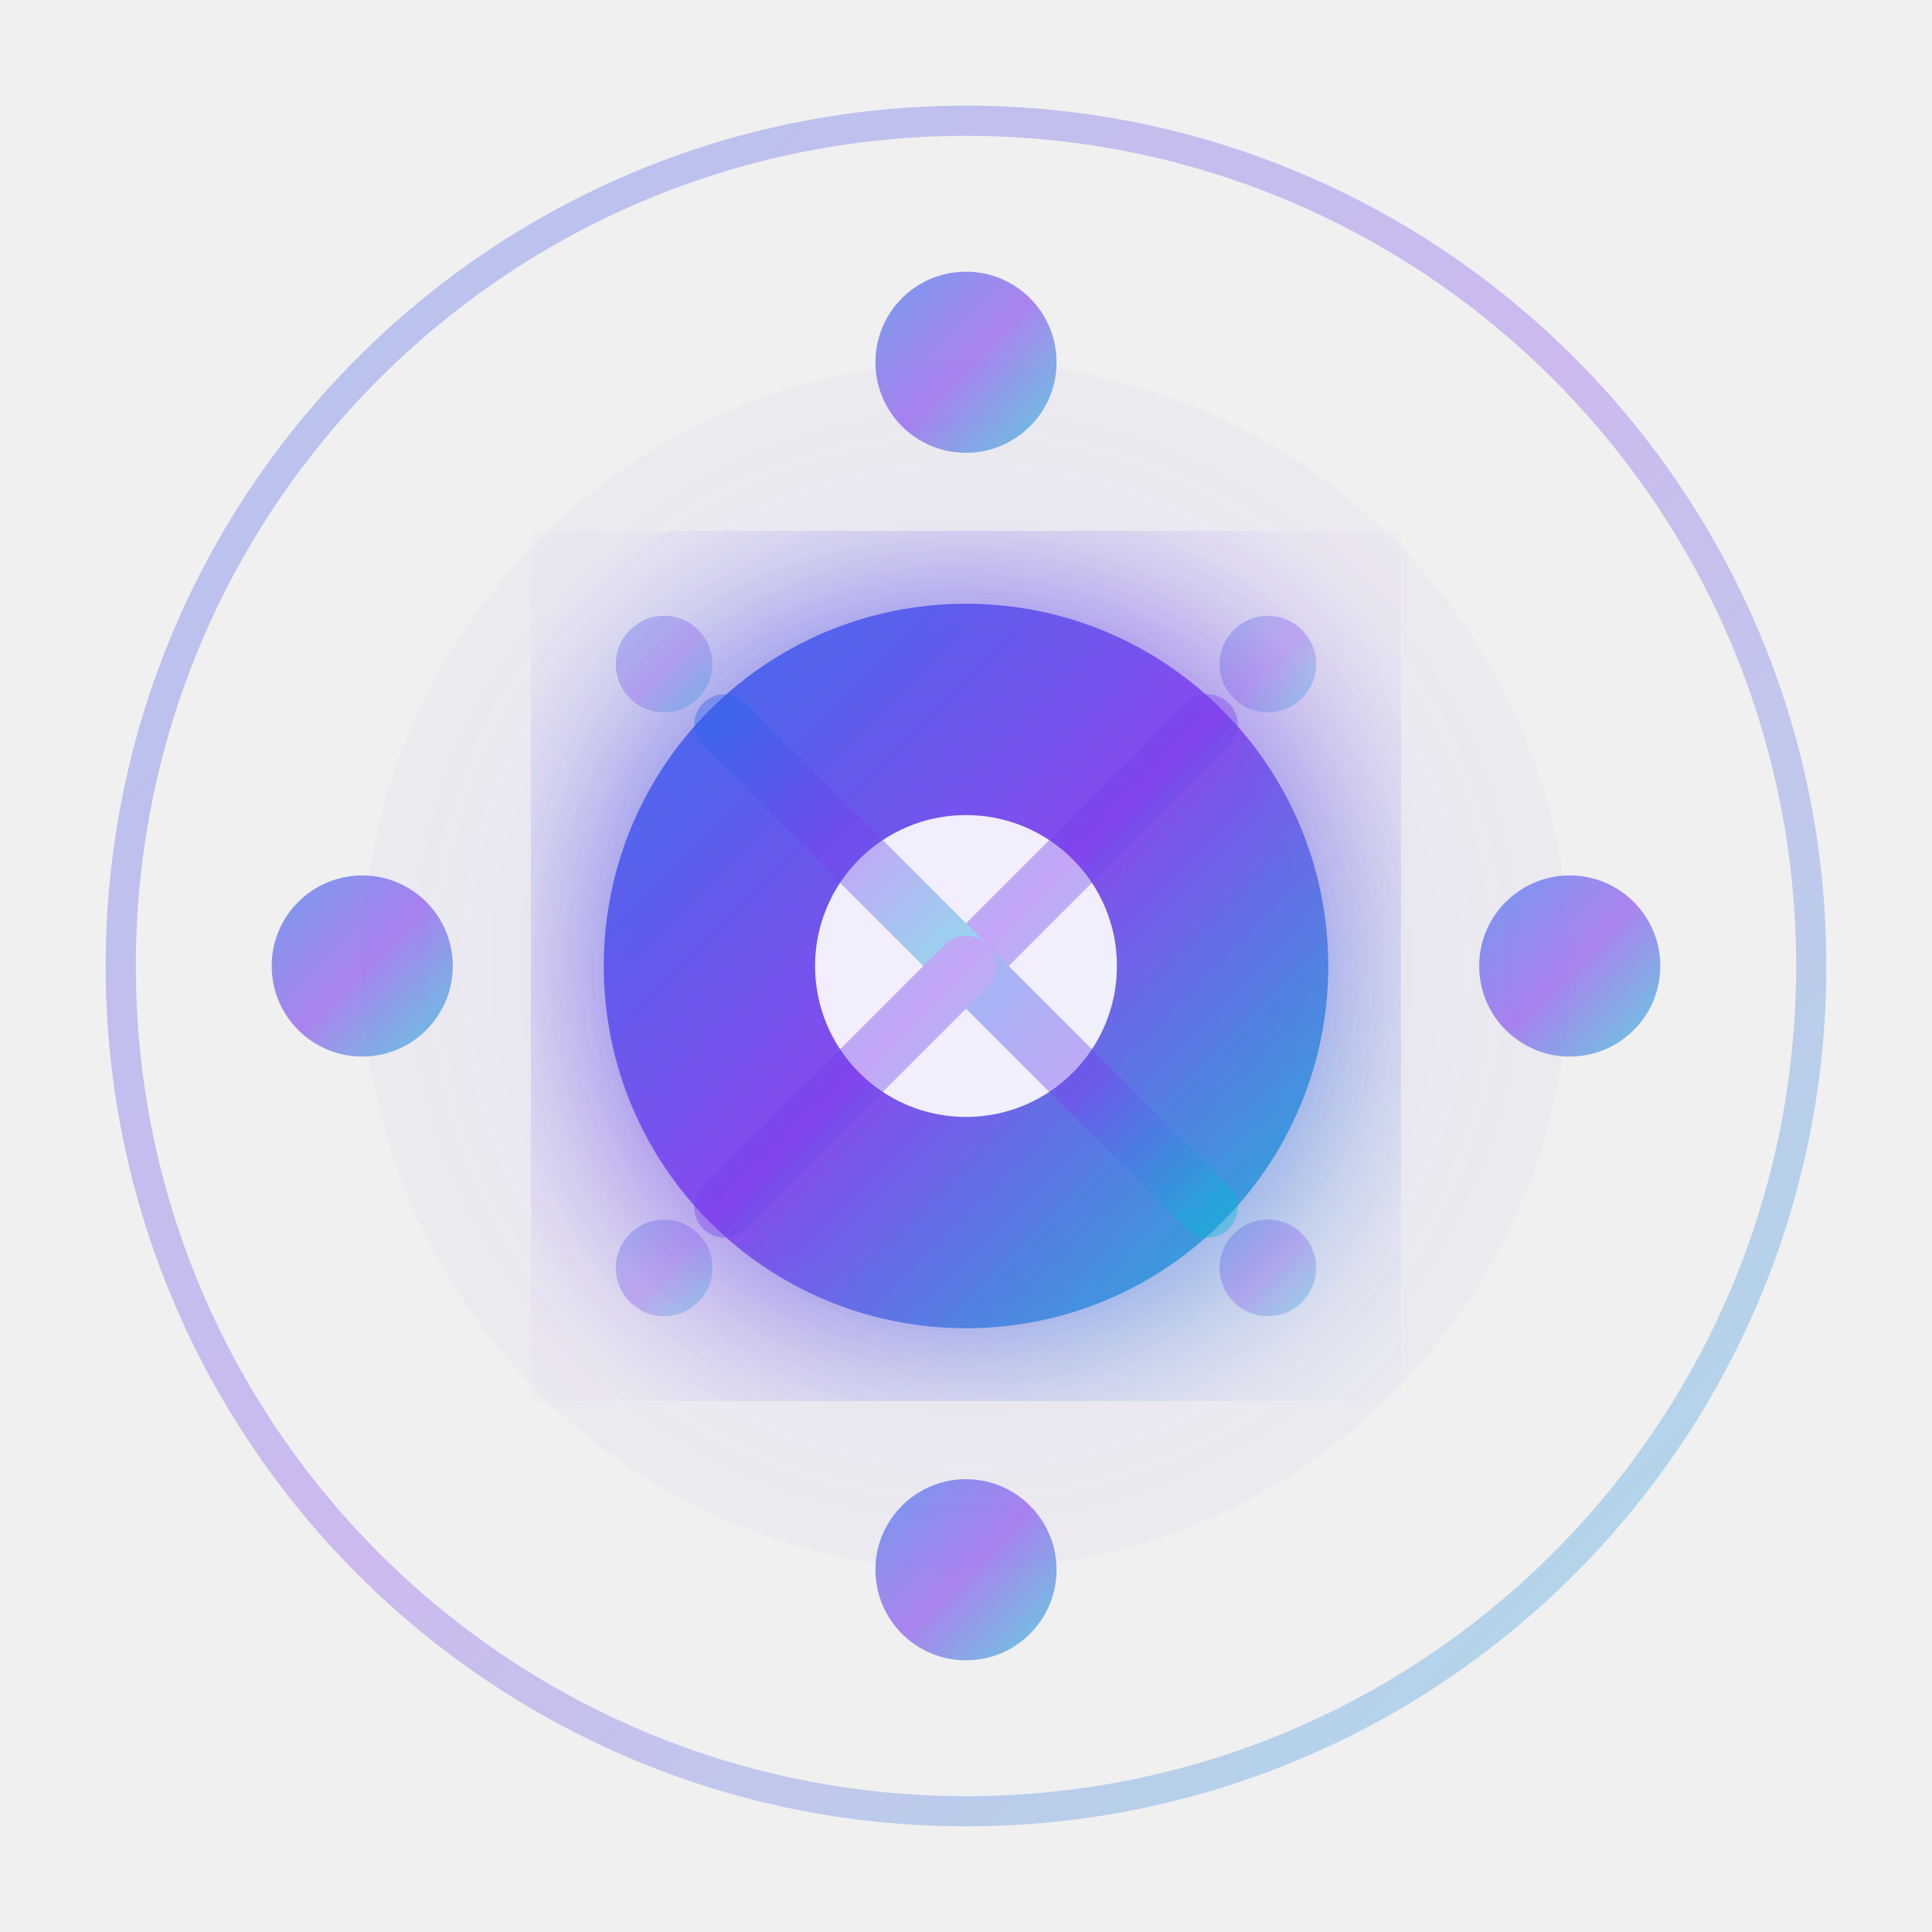
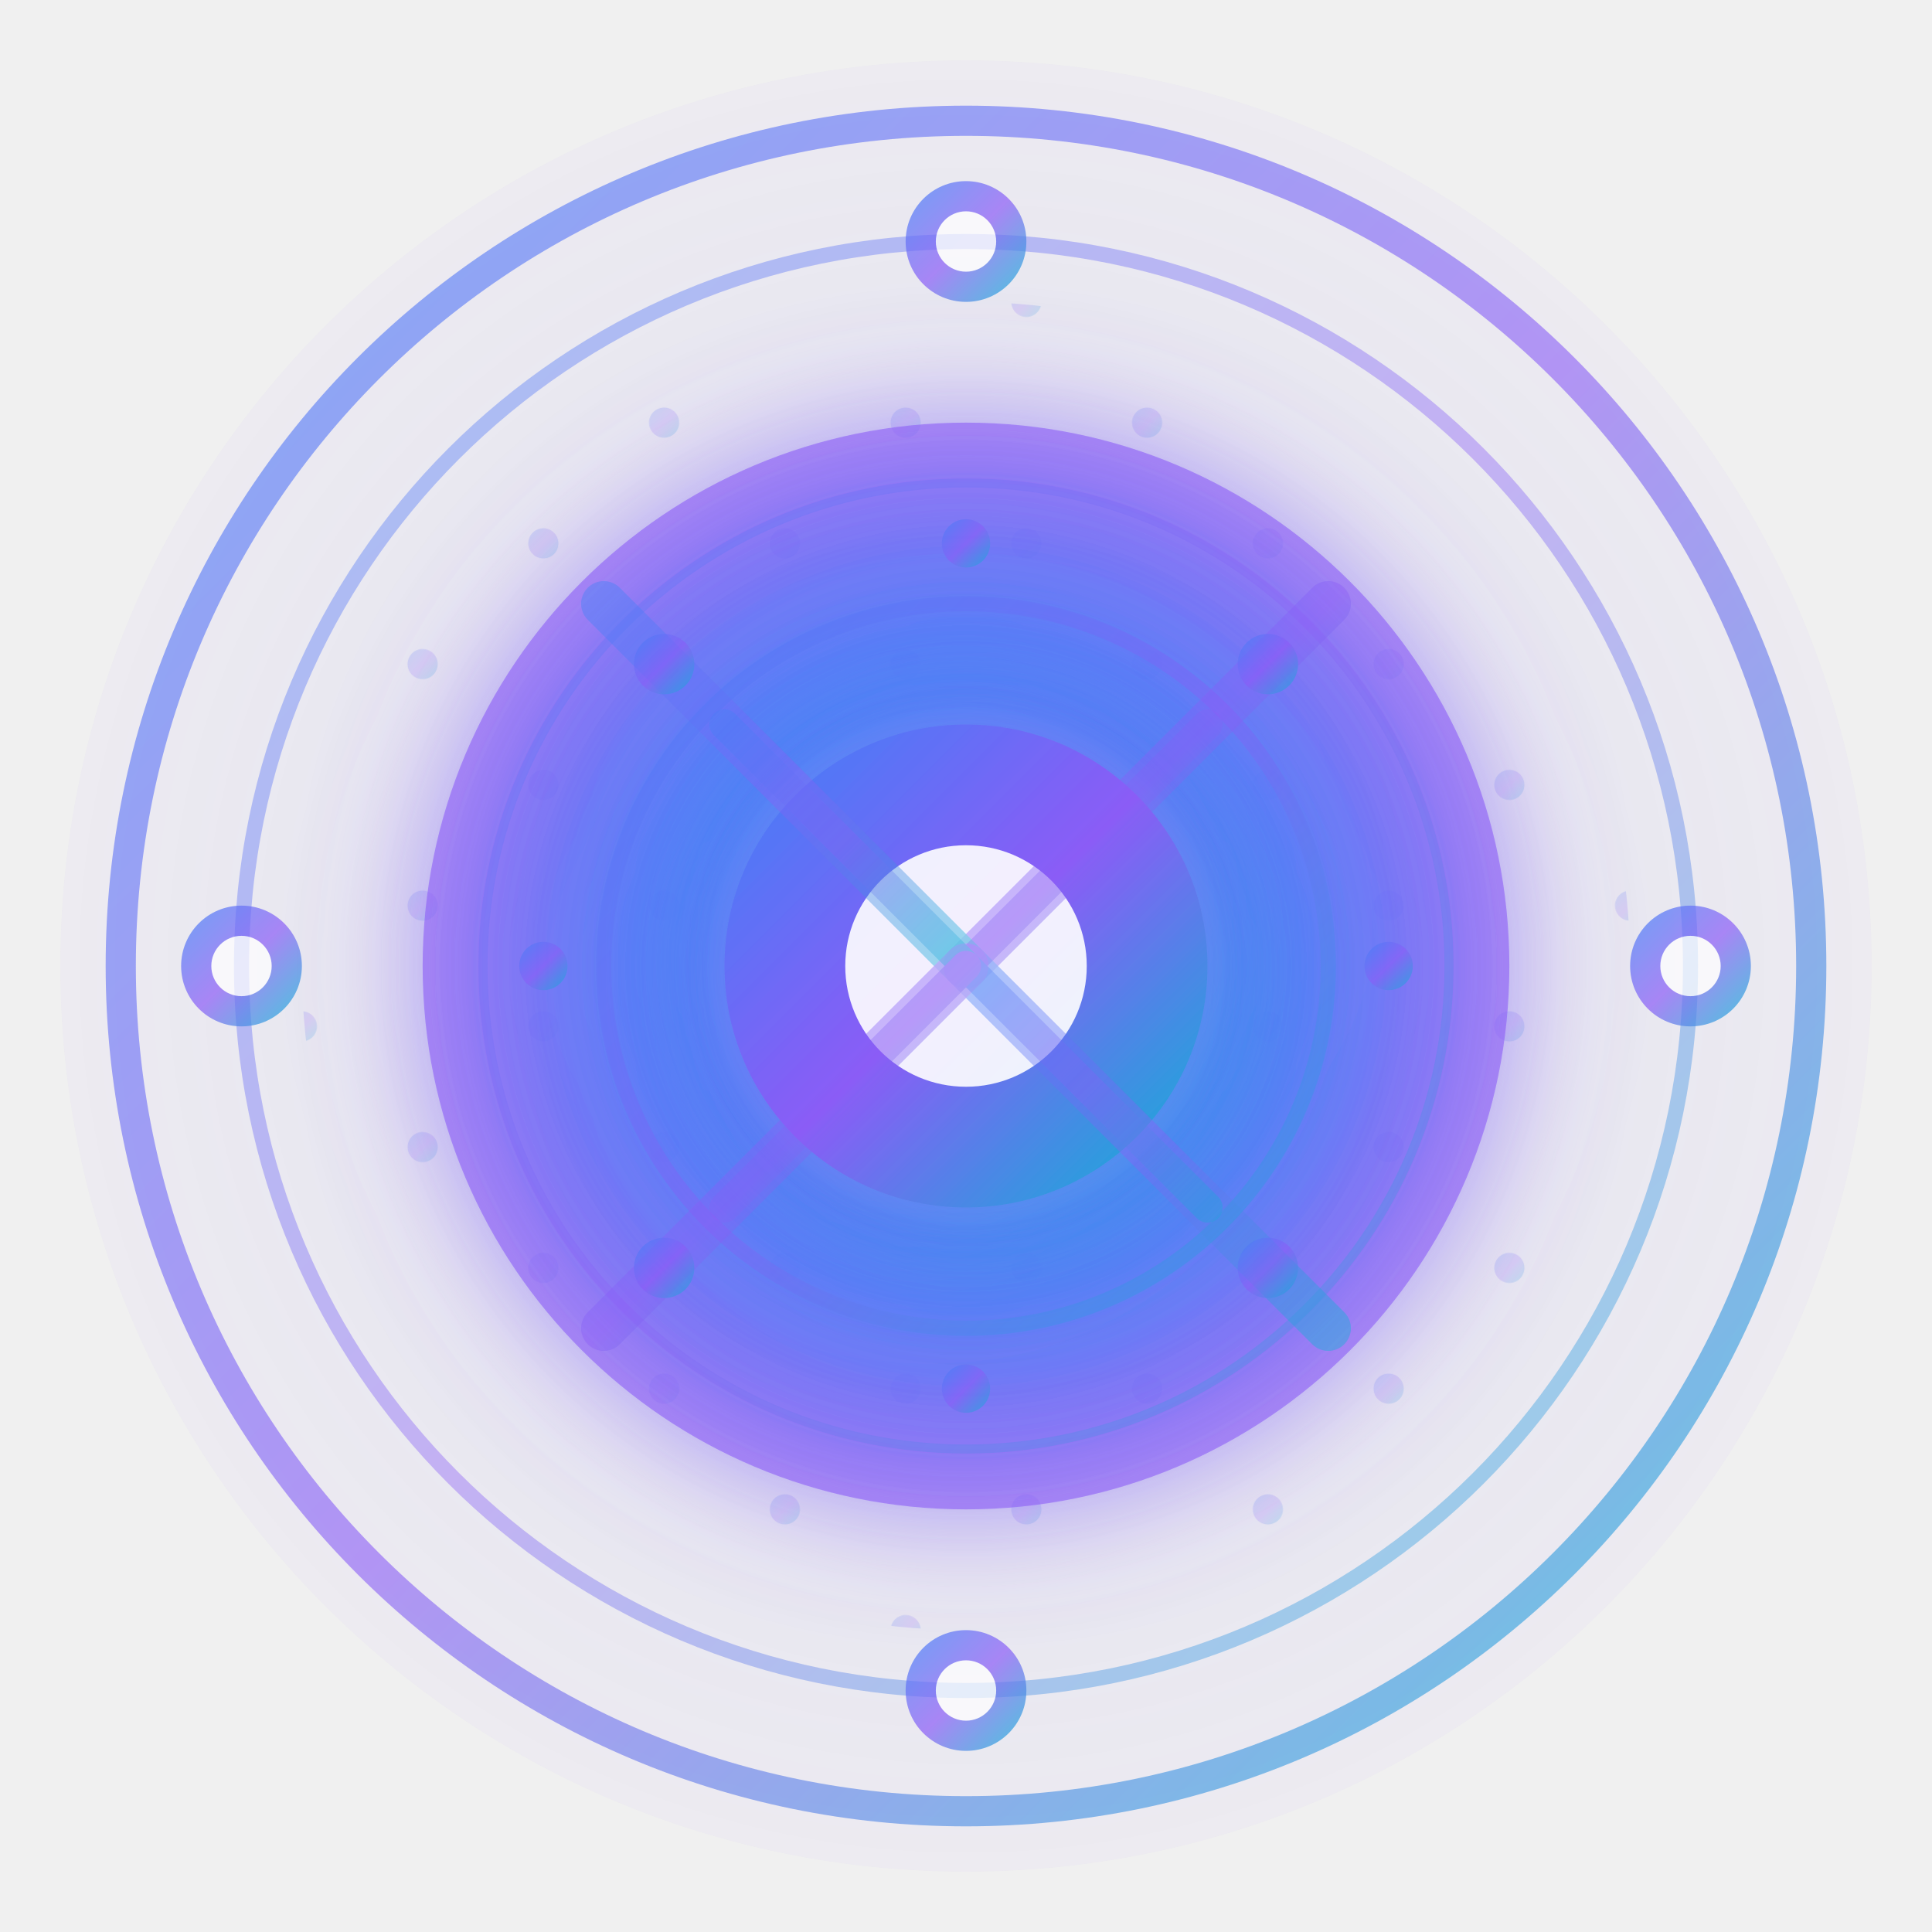
- <svg xmlns="http://www.w3.org/2000/svg" width="32" height="32" viewBox="0 0 32 32">
+ <svg xmlns="http://www.w3.org/2000/svg" width="64" height="64" viewBox="0 0 64 64">
  <defs>
    <linearGradient id="logoGradient" x1="0%" y1="0%" x2="100%" y2="100%">
-       <stop offset="0%" style="stop-color:#2563eb;stop-opacity:1" />
-       <stop offset="50%" style="stop-color:#7c3aed;stop-opacity:1" />
+       <stop offset="0%" style="stop-color:#3b82f6;stop-opacity:1" />
+       <stop offset="50%" style="stop-color:#8b5cf6;stop-opacity:1" />
      <stop offset="100%" style="stop-color:#06b6d4;stop-opacity:1" />
    </linearGradient>
+     <radialGradient id="beaconCore" cx="50%" cy="50%" r="50%">
+       <stop offset="0%" style="stop-color:#ffffff;stop-opacity:0.9" />
+       <stop offset="50%" style="stop-color:#3b82f6;stop-opacity:0.8" />
+       <stop offset="100%" style="stop-color:#8b5cf6;stop-opacity:0.6" />
+     </radialGradient>
    <radialGradient id="beaconGlow" cx="50%" cy="50%" r="50%">
-       <stop offset="0%" style="stop-color:#2563eb;stop-opacity:0.8" />
-       <stop offset="100%" style="stop-color:#7c3aed;stop-opacity:0.2" />
+       <stop offset="0%" style="stop-color:#3b82f6;stop-opacity:0.3" />
+       <stop offset="100%" style="stop-color:#8b5cf6;stop-opacity:0.1" />
    </radialGradient>
-     <filter id="glow">
+     <filter id="glow" x="-50%" y="-50%" width="200%" height="200%">
+       <feGaussianBlur stdDeviation="3" result="coloredBlur" />
+       <feMerge>
+         <feMergeNode in="coloredBlur" />
+         <feMergeNode in="SourceGraphic" />
+       </feMerge>
+     </filter>
+     <filter id="innerGlow" x="-50%" y="-50%" width="200%" height="200%">
      <feGaussianBlur stdDeviation="2" result="coloredBlur" />
      <feMerge>
        <feMergeNode in="coloredBlur" />
        <feMergeNode in="SourceGraphic" />
      </feMerge>
    </filter>
+     <pattern id="techPattern" x="0" y="0" width="8" height="8" patternUnits="userSpaceOnUse">
+       <circle cx="2" cy="2" r="0.5" fill="url(#logoGradient)" opacity="0.6" />
+       <circle cx="6" cy="6" r="0.5" fill="url(#logoGradient)" opacity="0.6" />
+     </pattern>
  </defs>
-   <circle cx="16" cy="16" r="14" fill="none" stroke="url(#logoGradient)" stroke-width="0.5" opacity="0.3" />
-   <circle cx="16" cy="16" r="10" fill="url(#beaconGlow)" opacity="0.15" />
-   <circle cx="16" cy="16" r="6" fill="url(#logoGradient)" opacity="0.9" filter="url(#glow)" />
-   <circle cx="16" cy="16" r="2.5" fill="#ffffff" opacity="0.9" />
-   <g opacity="0.6">
-     <circle cx="16" cy="6" r="1.5" fill="url(#logoGradient)" />
-     <line x1="16" y1="7.5" x2="16" y2="10" stroke="url(#logoGradient)" stroke-width="1" />
-     <circle cx="26" cy="16" r="1.5" fill="url(#logoGradient)" />
-     <line x1="24.5" y1="16" x2="22" y2="16" stroke="url(#logoGradient)" stroke-width="1" />
-     <circle cx="16" cy="26" r="1.5" fill="url(#logoGradient)" />
-     <line x1="16" y1="24.5" x2="16" y2="22" stroke="url(#logoGradient)" stroke-width="1" />
-     <circle cx="6" cy="16" r="1.5" fill="url(#logoGradient)" />
-     <line x1="7.5" y1="16" x2="10" y2="16" stroke="url(#logoGradient)" stroke-width="1" />
+   <circle cx="32" cy="32" r="30" fill="url(#beaconGlow)" opacity="0.4" />
+   <circle cx="32" cy="32" r="28" fill="none" stroke="url(#logoGradient)" stroke-width="1" opacity="0.6" />
+   <circle cx="32" cy="32" r="24" fill="none" stroke="url(#logoGradient)" stroke-width="0.5" opacity="0.4" />
+   <circle cx="32" cy="32" r="22" fill="url(#techPattern)" opacity="0.3" />
+   <circle cx="32" cy="32" r="18" fill="url(#beaconCore)" filter="url(#innerGlow)" />
+   <circle cx="32" cy="32" r="8" fill="url(#logoGradient)" filter="url(#glow)" />
+   <circle cx="32" cy="32" r="4" fill="#ffffff" opacity="0.9" />
+   <g opacity="0.7">
+     <line x1="32" y1="14" x2="32" y2="8" stroke="url(#logoGradient)" stroke-width="2" stroke-linecap="round" />
+     <circle cx="32" cy="8" r="2" fill="url(#logoGradient)" />
+     <circle cx="32" cy="8" r="1" fill="#ffffff" />
+     <line x1="50" y1="32" x2="56" y2="32" stroke="url(#logoGradient)" stroke-width="2" stroke-linecap="round" />
+     <circle cx="56" cy="32" r="2" fill="url(#logoGradient)" />
+     <circle cx="56" cy="32" r="1" fill="#ffffff" />
+     <line x1="32" y1="50" x2="32" y2="56" stroke="url(#logoGradient)" stroke-width="2" stroke-linecap="round" />
+     <circle cx="32" cy="56" r="2" fill="url(#logoGradient)" />
+     <circle cx="32" cy="56" r="1" fill="#ffffff" />
+     <line x1="14" y1="32" x2="8" y2="32" stroke="url(#logoGradient)" stroke-width="2" stroke-linecap="round" />
+     <circle cx="8" cy="32" r="2" fill="url(#logoGradient)" />
+     <circle cx="8" cy="32" r="1" fill="#ffffff" />
  </g>
-   <g opacity="0.4">
-     <line x1="16" y1="16" x2="20" y2="12" stroke="url(#logoGradient)" stroke-width="1" stroke-linecap="round" />
-     <line x1="16" y1="16" x2="12" y2="12" stroke="url(#logoGradient)" stroke-width="1" stroke-linecap="round" />
-     <line x1="16" y1="16" x2="20" y2="20" stroke="url(#logoGradient)" stroke-width="1" stroke-linecap="round" />
-     <line x1="16" y1="16" x2="12" y2="20" stroke="url(#logoGradient)" stroke-width="1" stroke-linecap="round" />
+   <g opacity="0.5">
+     <line x1="32" y1="32" x2="44" y2="20" stroke="url(#logoGradient)" stroke-width="1.5" stroke-linecap="round" opacity="0.8" />
+     <line x1="32" y1="32" x2="20" y2="20" stroke="url(#logoGradient)" stroke-width="1.5" stroke-linecap="round" opacity="0.8" />
+     <line x1="32" y1="32" x2="44" y2="44" stroke="url(#logoGradient)" stroke-width="1.5" stroke-linecap="round" opacity="0.8" />
+     <line x1="32" y1="32" x2="20" y2="44" stroke="url(#logoGradient)" stroke-width="1.5" stroke-linecap="round" opacity="0.8" />
  </g>
  <g opacity="0.3">
-     <circle cx="11" cy="11" r="0.8" fill="url(#logoGradient)" />
-     <circle cx="21" cy="11" r="0.8" fill="url(#logoGradient)" />
-     <circle cx="21" cy="21" r="0.8" fill="url(#logoGradient)" />
-     <circle cx="11" cy="21" r="0.8" fill="url(#logoGradient)" />
+     <line x1="32" y1="32" x2="40" y2="24" stroke="url(#logoGradient)" stroke-width="1" stroke-linecap="round" />
+     <line x1="32" y1="32" x2="24" y2="24" stroke="url(#logoGradient)" stroke-width="1" stroke-linecap="round" />
+     <line x1="32" y1="32" x2="40" y2="40" stroke="url(#logoGradient)" stroke-width="1" stroke-linecap="round" />
+     <line x1="32" y1="32" x2="24" y2="40" stroke="url(#logoGradient)" stroke-width="1" stroke-linecap="round" />
  </g>
+   <g opacity="0.6">
+     <circle cx="22" cy="22" r="1" fill="url(#logoGradient)" />
+     <circle cx="42" cy="22" r="1" fill="url(#logoGradient)" />
+     <circle cx="42" cy="42" r="1" fill="url(#logoGradient)" />
+     <circle cx="22" cy="42" r="1" fill="url(#logoGradient)" />
+     <circle cx="18" cy="32" r="0.8" fill="url(#logoGradient)" />
+     <circle cx="46" cy="32" r="0.8" fill="url(#logoGradient)" />
+     <circle cx="32" cy="18" r="0.8" fill="url(#logoGradient)" />
+     <circle cx="32" cy="46" r="0.8" fill="url(#logoGradient)" />
+   </g>
+   <circle cx="32" cy="32" r="12" fill="none" stroke="url(#logoGradient)" stroke-width="0.5" opacity="0.4">
+     <animate attributeName="r" values="12;20;12" dur="3s" repeatCount="indefinite" />
+     <animate attributeName="opacity" values="0.4;0.1;0.4" dur="3s" repeatCount="indefinite" />
+   </circle>
+   <circle cx="32" cy="32" r="16" fill="none" stroke="url(#logoGradient)" stroke-width="0.3" opacity="0.3">
+     <animate attributeName="r" values="16;24;16" dur="3s" begin="1s" repeatCount="indefinite" />
+     <animate attributeName="opacity" values="0.3;0.05;0.3" dur="3s" begin="1s" repeatCount="indefinite" />
+   </circle>
</svg>
